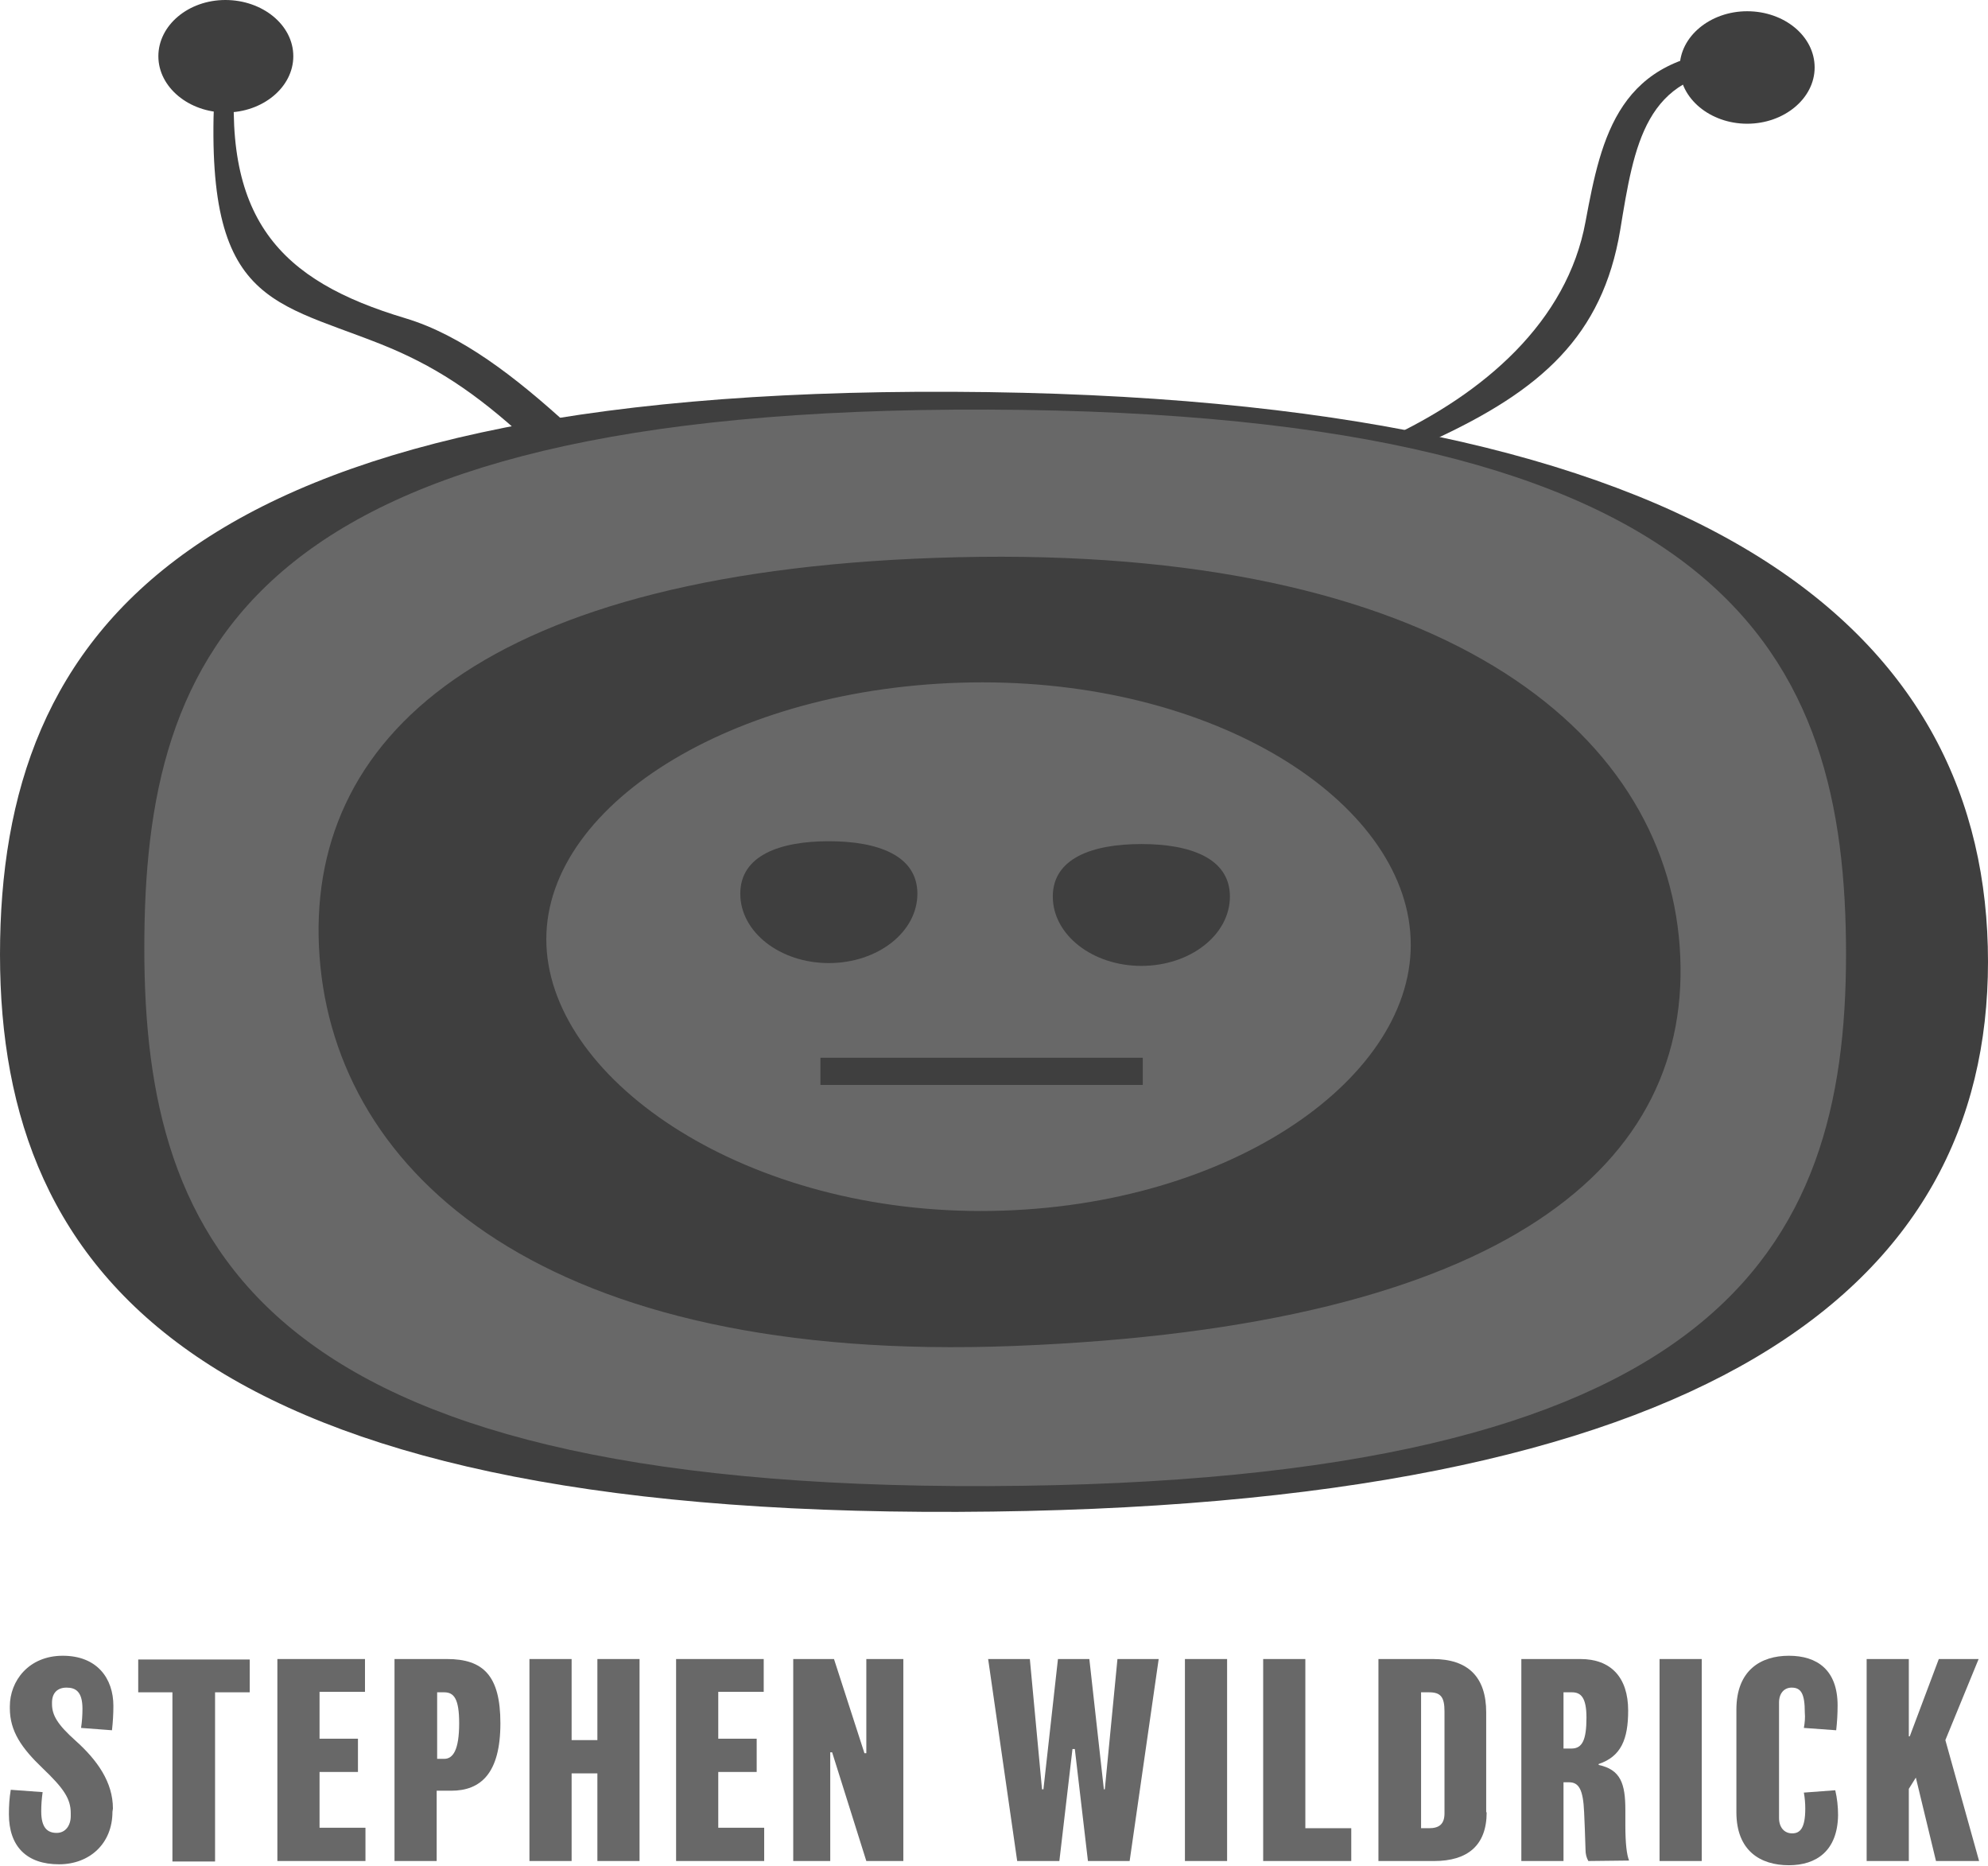
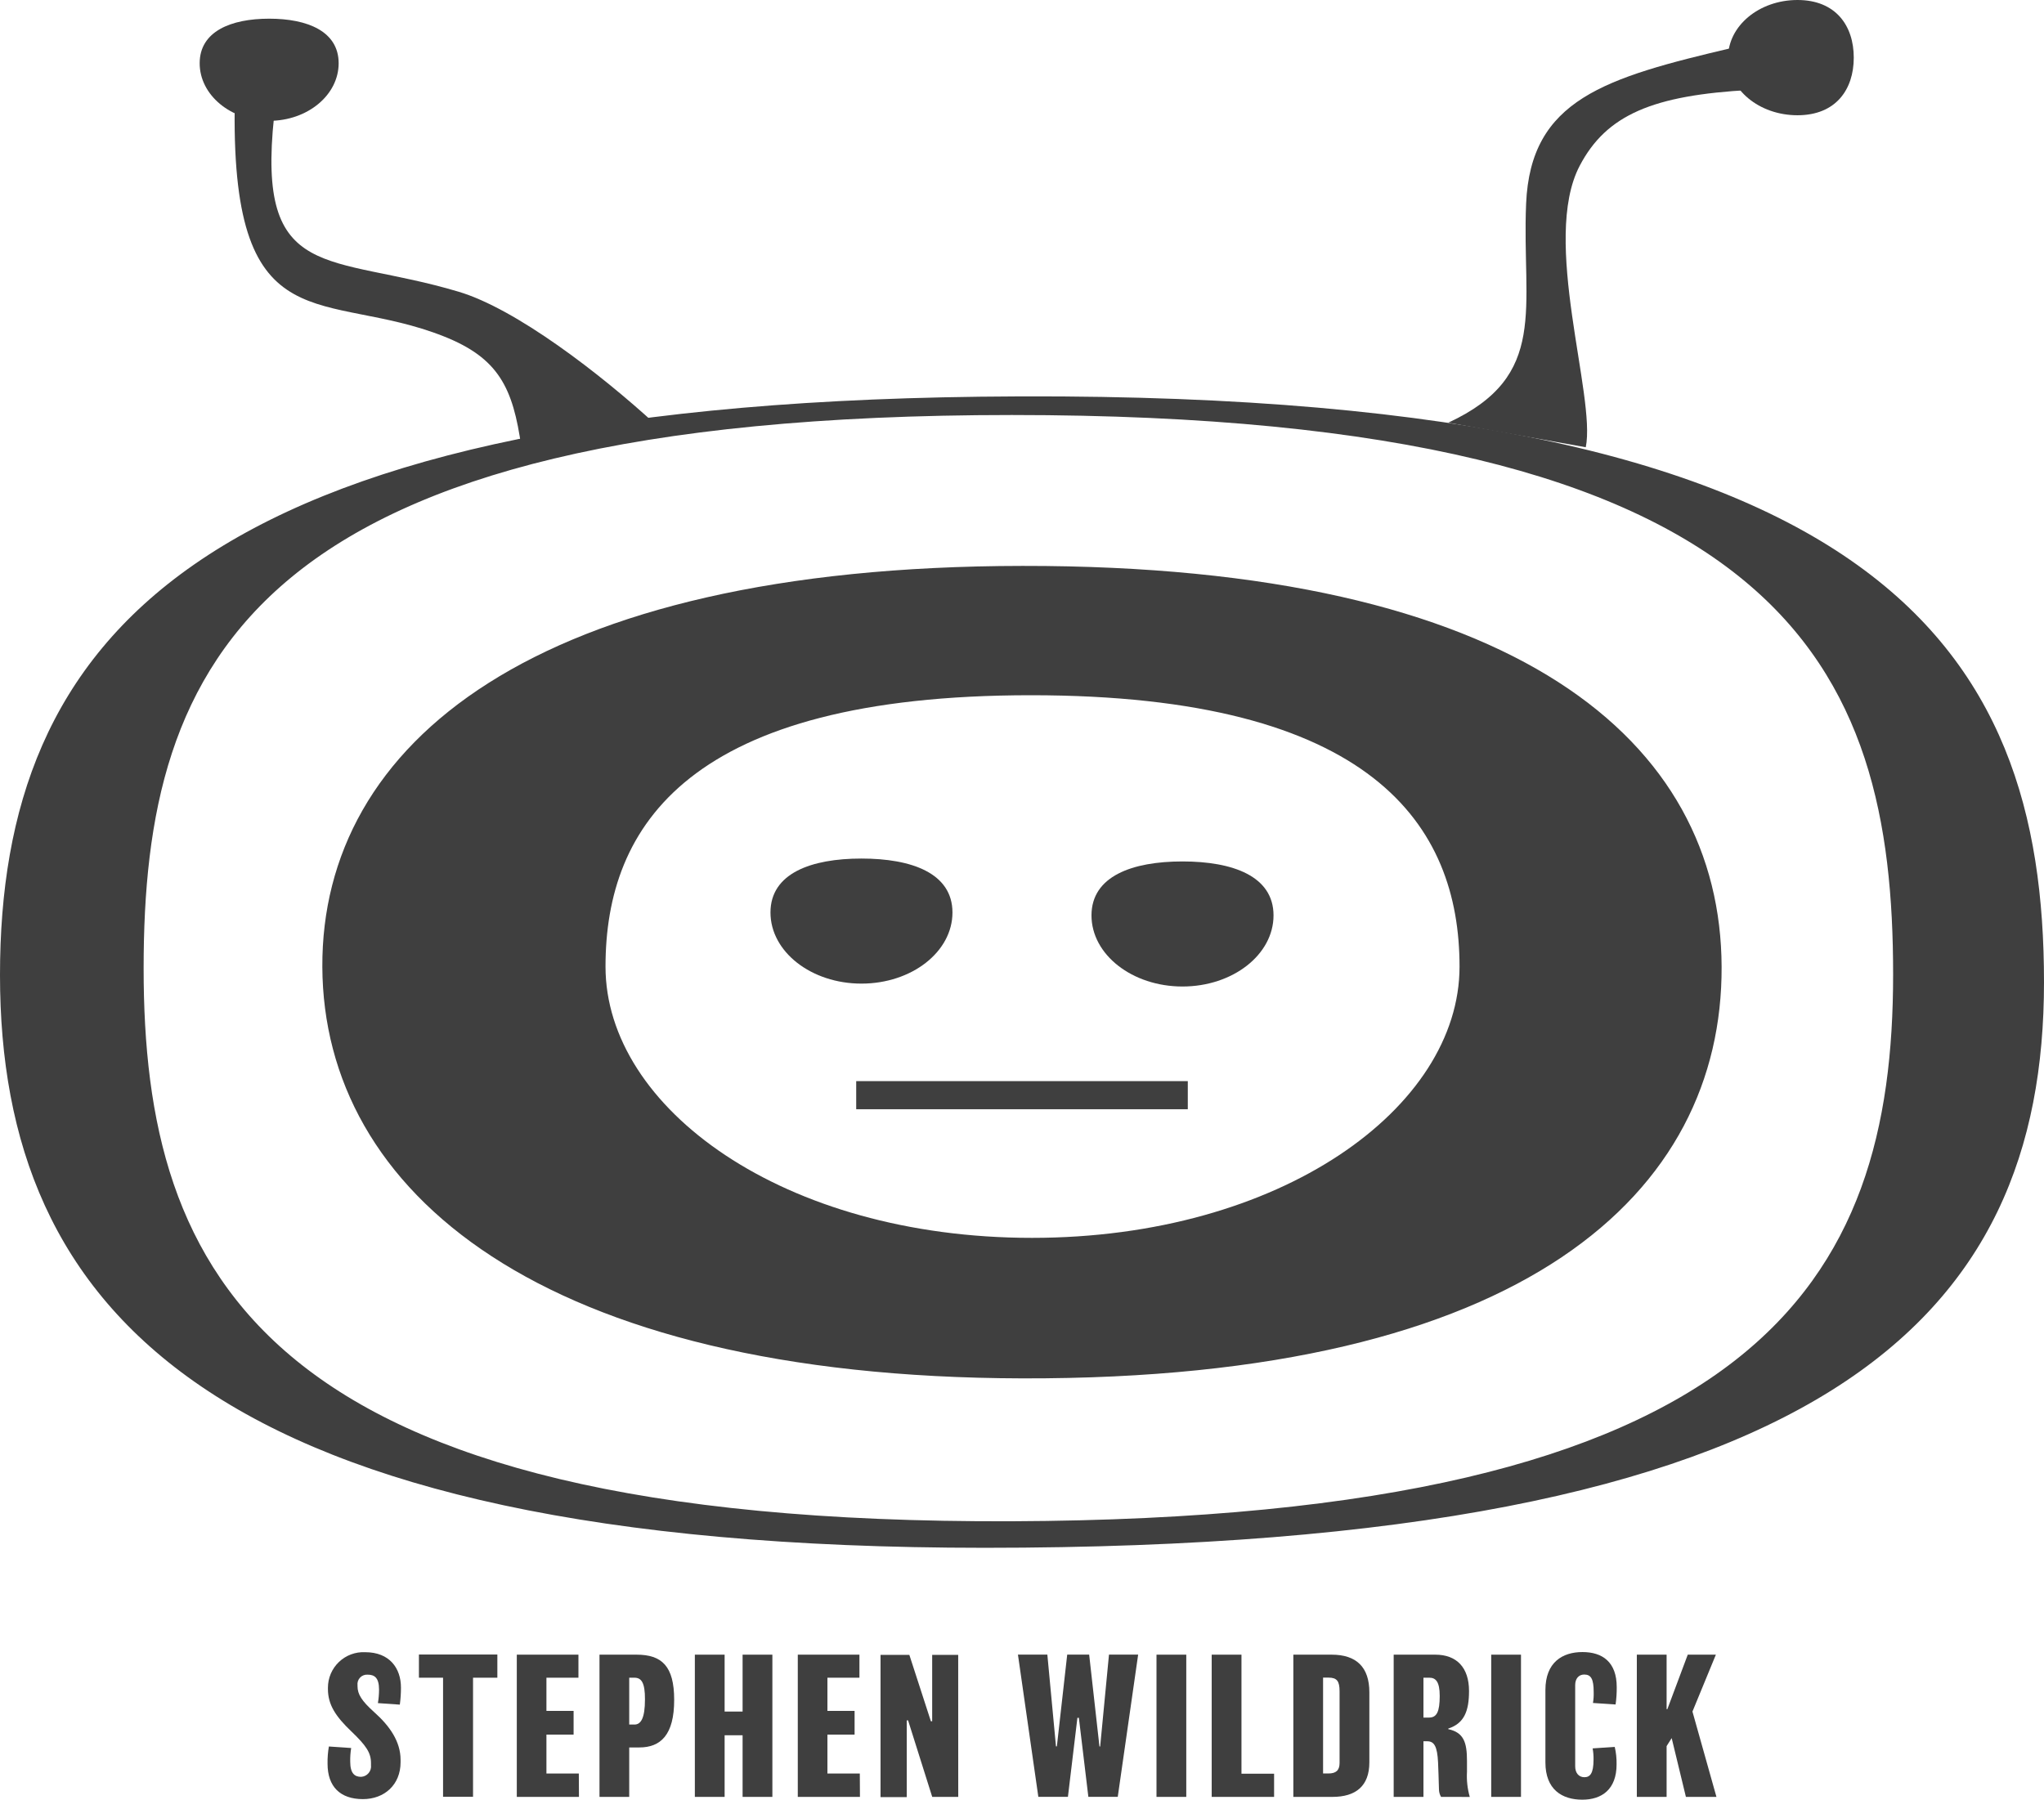
- <svg xmlns="http://www.w3.org/2000/svg" version="1.1" id="Layer_1" x="0px" y="0px" viewBox="0 0 424.3 398" style="enable-background:new 0 0 424.3 398;" xml:space="preserve">
-   <style type="text/css">
- 	.st0{fill:#686868;}
- 	.st1{fill:#3F3F3F;}
- </style>
-   <g id="Layer_5">
-     <path class="st0" d="M24,386.6c0,6.8-4.9,11.2-11.4,11.2c-6.9,0-10.7-3.8-10.7-10.7c0-1.7,0.1-3.5,0.4-5.2l6.8,0.5   c-0.2,1.4-0.3,2.7-0.3,4.1c0,3.6,1.4,4.6,3.3,4.6s3-1.6,3-3.6v-0.6c0-3.1-1.5-5.3-6-9.6s-7-7.9-7-12.8v-0.4c0-5.4,4-10.8,11.3-10.8   s10.8,4.8,10.8,10.7c0,1.7-0.1,3.4-0.3,5.2l-6.6-0.5c0.2-1.3,0.3-2.7,0.3-4.1c0-3.7-1.5-4.5-3.4-4.5s-3.1,1.1-3.1,3.2v0.3   c0,2.4,1.2,4.4,5,7.8c4.7,4.2,8,8.9,8,14.5L24,386.6z" />
-     <path class="st0" d="M53.3,361.1h-7.4v36.1h-9.1v-36.1h-7.3v-7h23.8L53.3,361.1z" />
-     <path class="st0" d="M78,397.1H59.2V354h18.7v7h-9.7v10h8.2v7.1h-8.2V390H78L78,397.1z" />
-     <path class="st0" d="M96.3,382.1h-3.1v15h-9V354h11.2c7.7,0,11.4,3.5,11.4,13.7C106.8,378.4,102.6,382.1,96.3,382.1z M94.8,361.1   h-1.5v14.2h1.5c1.9,0,3.2-1.9,3.2-7.6C98,362.5,96.9,361.1,94.8,361.1z" />
-     <path class="st0" d="M136.5,397.1h-9v-18.7h-5.5v18.7h-9V354h9v17.3h5.5V354h9V397.1z" />
-     <path class="st0" d="M163.1,397.1h-18.8V354H163v7h-9.7v10h8.2v7.1h-8.2V390h9.8L163.1,397.1z" />
-     <path class="st0" d="M192.8,397.1h-7.9l-7.3-23.2h-0.4v23.2h-7.9V354h8.7l6.5,20.1h0.4V354h7.9V397.1z" />
-     <path class="st0" d="M247.3,354l-6.2,43.1h-8.9l-2.8-23.9h-0.5l-2.8,23.9h-9l-6.2-43.1h8.9l2.6,27.8h0.3l3.1-27.8h6.7l3.1,27.8h0.2   l2.7-27.8H247.3z" />
-     <path class="st0" d="M261.9,397.1h-9V354h9V397.1z" />
-     <path class="st0" d="M288.4,397.1h-18.8V354h9v36.1h9.8L288.4,397.1z" />
-     <path class="st0" d="M317.3,386.7c0,7.1-4.1,10.4-11.2,10.4h-11.9V354h11.6c7.5,0,11.4,3.8,11.4,11.4V386.7z M308.3,365.2   c0-3.1-0.8-4.1-3.3-4.1h-1.7v29h1.7c2.2,0,3.3-0.9,3.3-3.2L308.3,365.2z" />
-     <path class="st0" d="M339,397.1c-0.4-0.7-0.6-1.5-0.6-2.4c-0.1-3.9-0.2-5.4-0.3-8c-0.2-4.8-1.1-6.4-3.2-6.4h-1.2v16.8h-9V354h12.6   c6.5,0,10.2,3.9,10.2,11c0,6.1-1.5,9.8-6.3,11.4v0.2c4.7,1,5.7,4,5.7,9.6v3.2c0,4,0.3,6.4,0.8,7.6L339,397.1z M335.5,361.1h-1.8v12   h1.7c2.3,0,3.2-1.8,3.2-6.6C338.6,362.2,337.4,361.1,335.5,361.1L335.5,361.1z" />
-     <path class="st0" d="M363.2,397.1h-9V354h9V397.1z" />
-     <path class="st0" d="M381.8,398c-6.1,0-11.2-3.1-11.2-11.3v-21.9c0-8.4,5.2-11.5,11.2-11.5s10.4,3,10.4,10.6c0,1.8-0.1,3.5-0.3,5.3   l-6.9-0.5c0.2-1.1,0.3-2.2,0.2-3.3c0-4-0.8-5.3-2.8-5.3c-1.6,0-2.7,1.2-2.7,3.2v24.6c0,2,1.1,3.3,2.8,3.3s2.8-1.1,2.8-5.3   c0-1.1-0.1-2.3-0.3-3.4l6.7-0.5c0.4,1.7,0.6,3.5,0.6,5.3C392.2,394.9,387.7,398,381.8,398z" />
-     <path class="st0" d="M422.4,397.1h-9.2l-4.3-17.8l-1.5,2.4v15.4h-9V354h9v16.5h0.2l6.2-16.5h8.5l-7.1,17.3L422.4,397.1z" />
-   </g>
-   <g id="Layer_3">
-     <path class="st1" d="M81.2,73.4c11.3,4.5,20.1,10.2,31.2,20.4l9.1-2.9c-11.5-10.5-23-19.4-35-23c-26.7-8-39.7-21.1-36-55.9   l-4.2-0.4C42,64.5,56.5,63.6,81.2,73.4z" />
-     <path class="st1" d="M424.3,205.2c0,69.4-59.1,116.8-219.9,117.4S0,273.1,0,203.7S39.9,82.9,203.3,83.6S424.3,135.8,424.3,205.2z" />
-     <path class="st0" d="M394,203.6c0,63.4-27.1,112.9-183,113.5S30.8,265.7,30.8,202.3S52.6,86.8,211,87.4S394,140.1,394,203.6z" />
-     <path class="st1" d="M62.6,12c0,6.6-6.5,12-14.4,12s-14.4-5.4-14.4-12S40.2,0,48.1,0S62.6,5.3,62.6,12z" />
-     <path class="st1" d="M338.4,47.3c-3.9,21.3-21.6,36.7-42.6,46.4l10.3,0.1c22.7-10.5,35.9-22,39.7-44.7c3-18.3,5.3-33.4,25.8-34.3   l-0.2-4.2C345.5,11.7,341.8,29,338.4,47.3z" />
-     <path class="st1" d="M387.3,14.4c0,6.6-6.5,12-14.4,12s-14.4-5.4-14.4-12s6.5-12,14.4-12S387.3,7.7,387.3,14.4z" />
-     <path class="st1" d="M358.5,202c-3.3-46.5-51.3-85.5-154.1-83.1c-101.5,2.4-139.6,38.7-136.2,85.2s48.1,87,148.2,83.1   C321.6,283.1,361.8,248.4,358.5,202z M209.3,258.4c-51.6,0-92.7-28.7-92.7-58s41.5-54.8,93.1-54.8s91.4,26.6,91.4,56   S260.9,258.4,209.3,258.4L209.3,258.4z" />
-     <path class="st1" d="M195.8,190.7c0,8.2-8.5,14.8-18.9,14.8s-18.9-6.6-18.9-14.8s8.5-11.2,18.9-11.2S195.8,182.5,195.8,190.7z" />
-     <path class="st1" d="M262.5,191.3c0,8.2-8.5,14.8-18.9,14.8s-18.9-6.6-18.9-14.8s8.5-11.2,18.9-11.2S262.5,183.1,262.5,191.3z" />
-     <rect x="175.1" y="225.7" class="st1" width="68.8" height="5.8" />
-   </g>
+ <svg xmlns="http://www.w3.org/2000/svg" viewBox="0 0 431.07 379.62">
+   <defs>
+     <style>.a{fill:#3f3f3f;}</style>
+   </defs>
+   <path class="a" d="M301.78,496.83c0,4.74-3.4,7.78-7.94,7.78-4.81,0-7.46-2.65-7.46-7.46a19.07,19.07,0,0,1,.28-3.64l4.7.32a15.94,15.94,0,0,0-.2,2.88c0,2.49.95,3.2,2.29,3.2a2.22,2.22,0,0,0,2.09-2.49V497c0-2.17-1-3.67-4.18-6.71s-4.9-5.53-4.9-8.89v-.27a7.49,7.49,0,0,1,7.86-7.51c5.13,0,7.54,3.36,7.54,7.47a25.86,25.86,0,0,1-.24,3.59l-4.62-.32a17.51,17.51,0,0,0,.24-2.84c0-2.57-1-3.16-2.41-3.16a2,2,0,0,0-2.13,2.25v.2c0,1.66.87,3.08,3.51,5.45,3.28,2.92,5.57,6.2,5.57,10.07Z" transform="translate(-217.3 -125.11)" />
+   <path class="a" d="M322.19,479h-5.13v25.12h-6.32V479h-5.09v-4.89h16.54Z" transform="translate(-217.3 -125.11)" />
+   <path class="a" d="M339.4,504.14H326.29v-30h13V479h-6.75v7h5.73v5h-5.73v8.21h6.83Z" transform="translate(-217.3 -125.11)" />
+   <path class="a" d="M352.15,493.71H350v10.43h-6.27v-30h7.81c5.33,0,7.94,2.41,7.94,9.51C359.5,491.11,356.58,493.71,352.15,493.71ZM351.09,479H350v9.88h1.11c1.34,0,2.21-1.31,2.21-5.3C353.34,480,352.55,479,351.09,479Z" transform="translate(-217.3 -125.11)" />
+   <path class="a" d="M380.19,504.14h-6.28v-13h-3.79v13h-6.28v-30h6.28v12h3.79v-12h6.28Z" transform="translate(-217.3 -125.11)" />
+   <path class="a" d="M398.66,504.14H385.55v-30h13V479h-6.75v7h5.73v5h-5.73v8.21h6.83Z" transform="translate(-217.3 -125.11)" />
+   <path class="a" d="M419.39,504.14H413.9L408.81,488h-.28v16.19H403v-30h6.08l4.54,14h.27v-14h5.49Z" transform="translate(-217.3 -125.11)" />
+   <path class="a" d="M457.33,474.13l-4.3,30h-6.2l-2-16.67h-.31l-2,16.67h-6.24l-4.3-30h6.2L440,493.48h.19l2.18-19.35H447l2.17,19.38h.15l1.86-19.38Z" transform="translate(-217.3 -125.11)" />
+   <path class="a" d="M467.48,504.14H461.2v-30h6.28Z" transform="translate(-217.3 -125.11)" />
+   <path class="a" d="M486,504.14H472.84v-30h6.28v25.11H486Z" transform="translate(-217.3 -125.11)" />
+   <path class="a" d="M506.09,496.87c0,5-2.89,7.27-7.78,7.27h-8.25v-30h8.09c5.21,0,7.94,2.64,7.94,7.93Zm-6.28-15c0-2.14-.55-2.89-2.33-2.89h-1.15v20.22h1.15c1.54,0,2.33-.63,2.33-2.21Z" transform="translate(-217.3 -125.11)" />
+   <path class="a" d="M521.21,504.14a3.22,3.22,0,0,1-.44-1.66c-.08-2.69-.11-3.79-.19-5.61-.16-3.32-.79-4.46-2.26-4.46h-.82v11.73h-6.28v-30H520c4.51,0,7.11,2.72,7.11,7.66,0,4.22-1,6.83-4.38,7.93v.12c3.28.71,3.95,2.81,3.95,6.71v2.26a15.94,15.94,0,0,0,.59,5.33ZM518.76,479H517.5v8.41h1.18c1.62,0,2.25-1.22,2.25-4.58C520.93,479.81,520.06,479,518.76,479Z" transform="translate(-217.3 -125.11)" />
+   <path class="a" d="M538.07,504.14h-6.28v-30h6.28Z" transform="translate(-217.3 -125.11)" />
+   <path class="a" d="M551,504.73c-4.27,0-7.78-2.14-7.78-7.86V481.59c0-5.84,3.59-8,7.81-8s7.23,2.1,7.23,7.39a23.88,23.88,0,0,1-.24,3.67l-4.77-.32a11.62,11.62,0,0,0,.15-2.29c0-2.76-.55-3.71-2-3.71-1.15,0-1.9.87-1.9,2.21V497.7c0,1.38.75,2.29,1.94,2.29s1.93-.79,1.93-3.71a11.84,11.84,0,0,0-.19-2.37l4.66-.32a15,15,0,0,1,.39,3.67C558.24,502.59,555.08,504.73,551,504.73Z" transform="translate(-217.3 -125.11)" />
+   <path class="a" d="M579.29,504.14h-6.44l-3-12.4-1.07,1.69v10.71H562.5v-30h6.28v11.49h.16l4.3-11.49h5.93l-4.94,12Z" transform="translate(-217.3 -125.11)" />
+   <path class="a" d="M310.89,196.06c11.53,4.57,14.62,10.81,16.36,23.39l28.31-4.82c-11.69-10.71-29.46-24.41-41.59-28-27.17-8.11-42.66-1.62-38.86-37l-8.32-1.47C266.26,198.08,285.8,186.12,310.89,196.06Z" transform="translate(-217.3 -125.11)" />
+   <path class="a" d="M288.72,138.45c0,6.71-6.56,12.15-14.66,12.15s-14.65-5.44-14.65-12.15,6.57-9.4,14.66-9.4S288.72,131.73,288.72,138.45Z" transform="translate(-217.3 -125.11)" />
+   <path class="a" d="M539.15,168.08c-.93,22,4.91,36.31-16.42,46.19l29,5.18c2.21-10.73-9.49-43.7-1.28-59.37,5.65-10.78,15.47-14.89,36-16l-3.65-8.92C555.74,141.52,540.08,146.08,539.15,168.08Z" transform="translate(-217.3 -125.11)" />
+   <path class="a" d="M608.25,137.27c0,6.71-3.77,12.15-11.87,12.15s-14.64-5.44-14.64-12.15,6.56-12.16,14.64-12.16S608.25,130.54,608.25,137.27Z" transform="translate(-217.3 -125.11)" />
+   <path class="a" d="M423.89,208.79c-166.08,2.06-206.59,51.52-206.59,122s44.19,120.8,207.62,120.81c178.42,0,223.45-48.78,223.45-119.3S614.18,206.43,423.89,208.79ZM430.68,446c-158.37.6-183.09-52.22-183.09-116.64s22.14-116.7,183.09-116.71c163.8,0,185.87,53.63,185.87,118S589.05,445.38,430.68,446Z" transform="translate(-217.3 -125.11)" />
+   <path class="a" d="M580.38,329.05c-.18-47.34-42.59-84.68-147.45-84.57-103.15.1-147.85,37.54-147.65,84.57.21,47.36,45.88,86.57,147.65,86.81C539.42,416.11,580.56,376.39,580.38,329.05ZM434.94,386.22C382.5,386.22,345,358.84,345,329s17.71-57.24,89.71-57.24,90.4,27.42,90.4,57.24S487.38,386.22,434.94,386.22Z" transform="translate(-217.3 -125.11)" />
+   <path class="a" d="M418.17,317.59c0,8.29-8.59,15-19.19,15s-19.19-6.72-19.19-15,8.59-11.38,19.19-11.38S418.17,309.3,418.17,317.59Z" transform="translate(-217.3 -125.11)" />
+   <path class="a" d="M485.88,318.2c0,8.29-8.6,15-19.2,15s-19.19-6.72-19.19-15,8.6-11.38,19.19-11.38S485.88,309.91,485.88,318.2Z" transform="translate(-217.3 -125.11)" />
+   <rect class="a" x="180.57" y="228.05" width="69.93" height="5.93" />
</svg>
